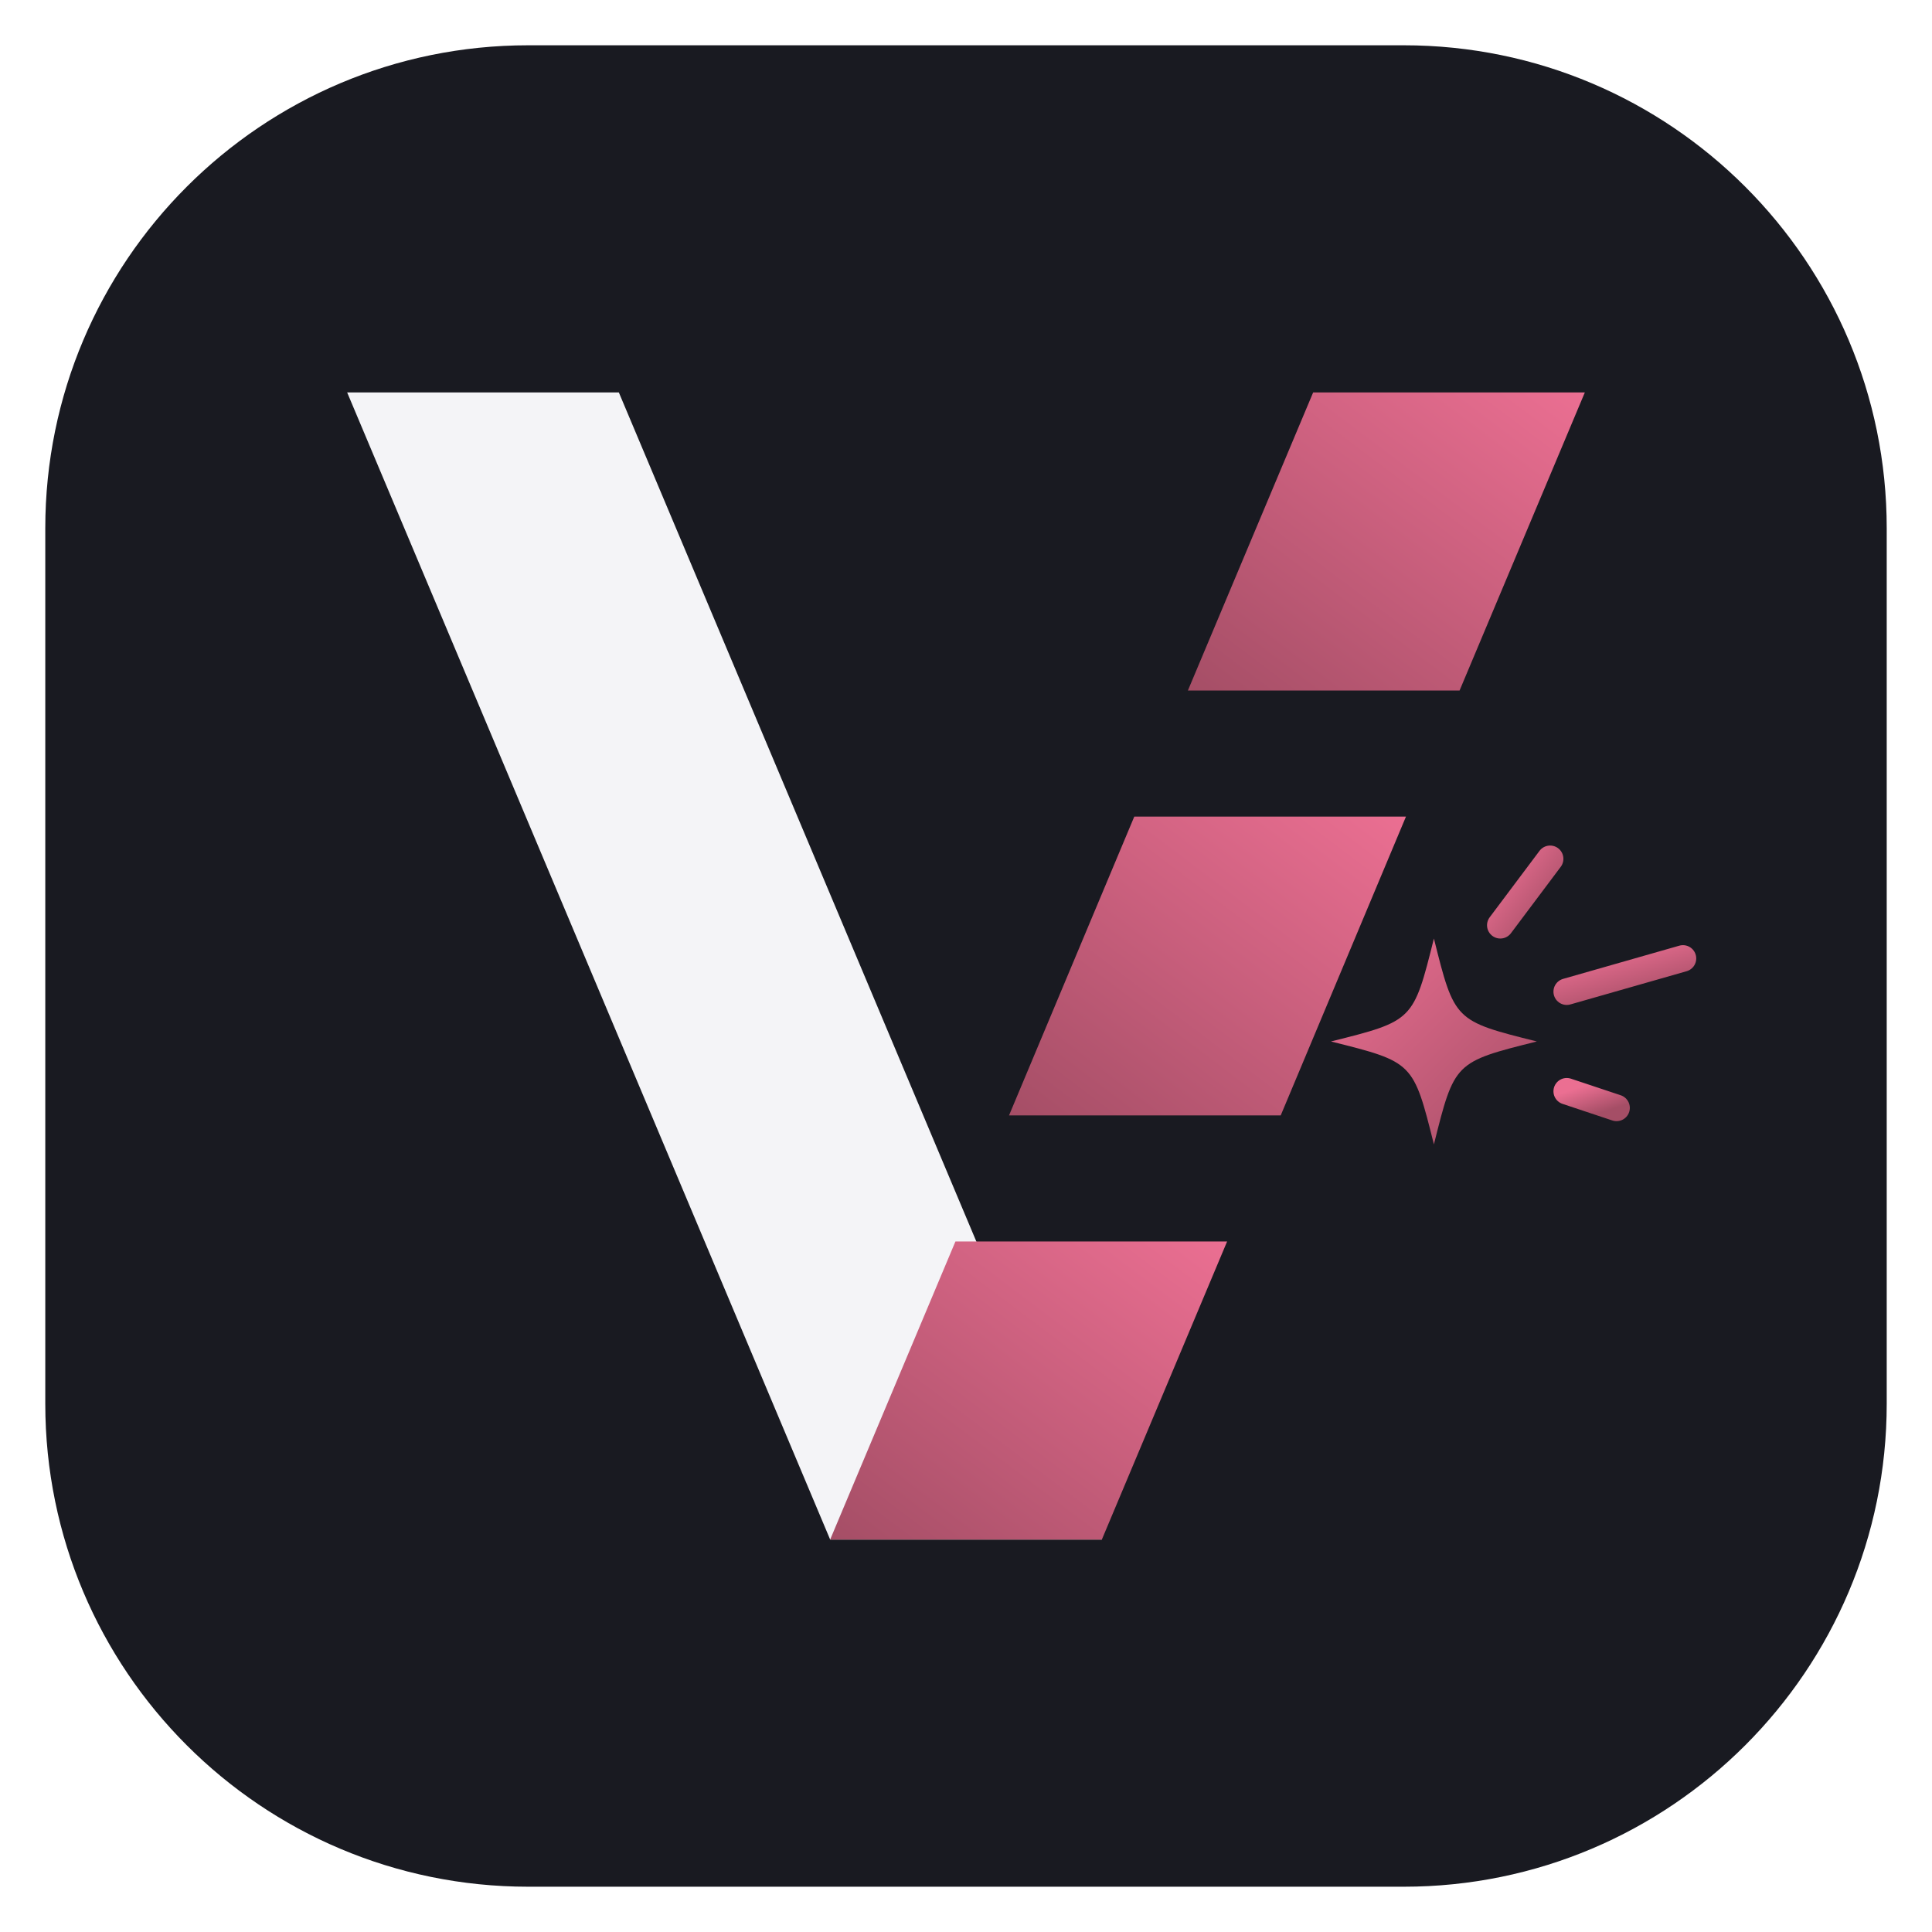
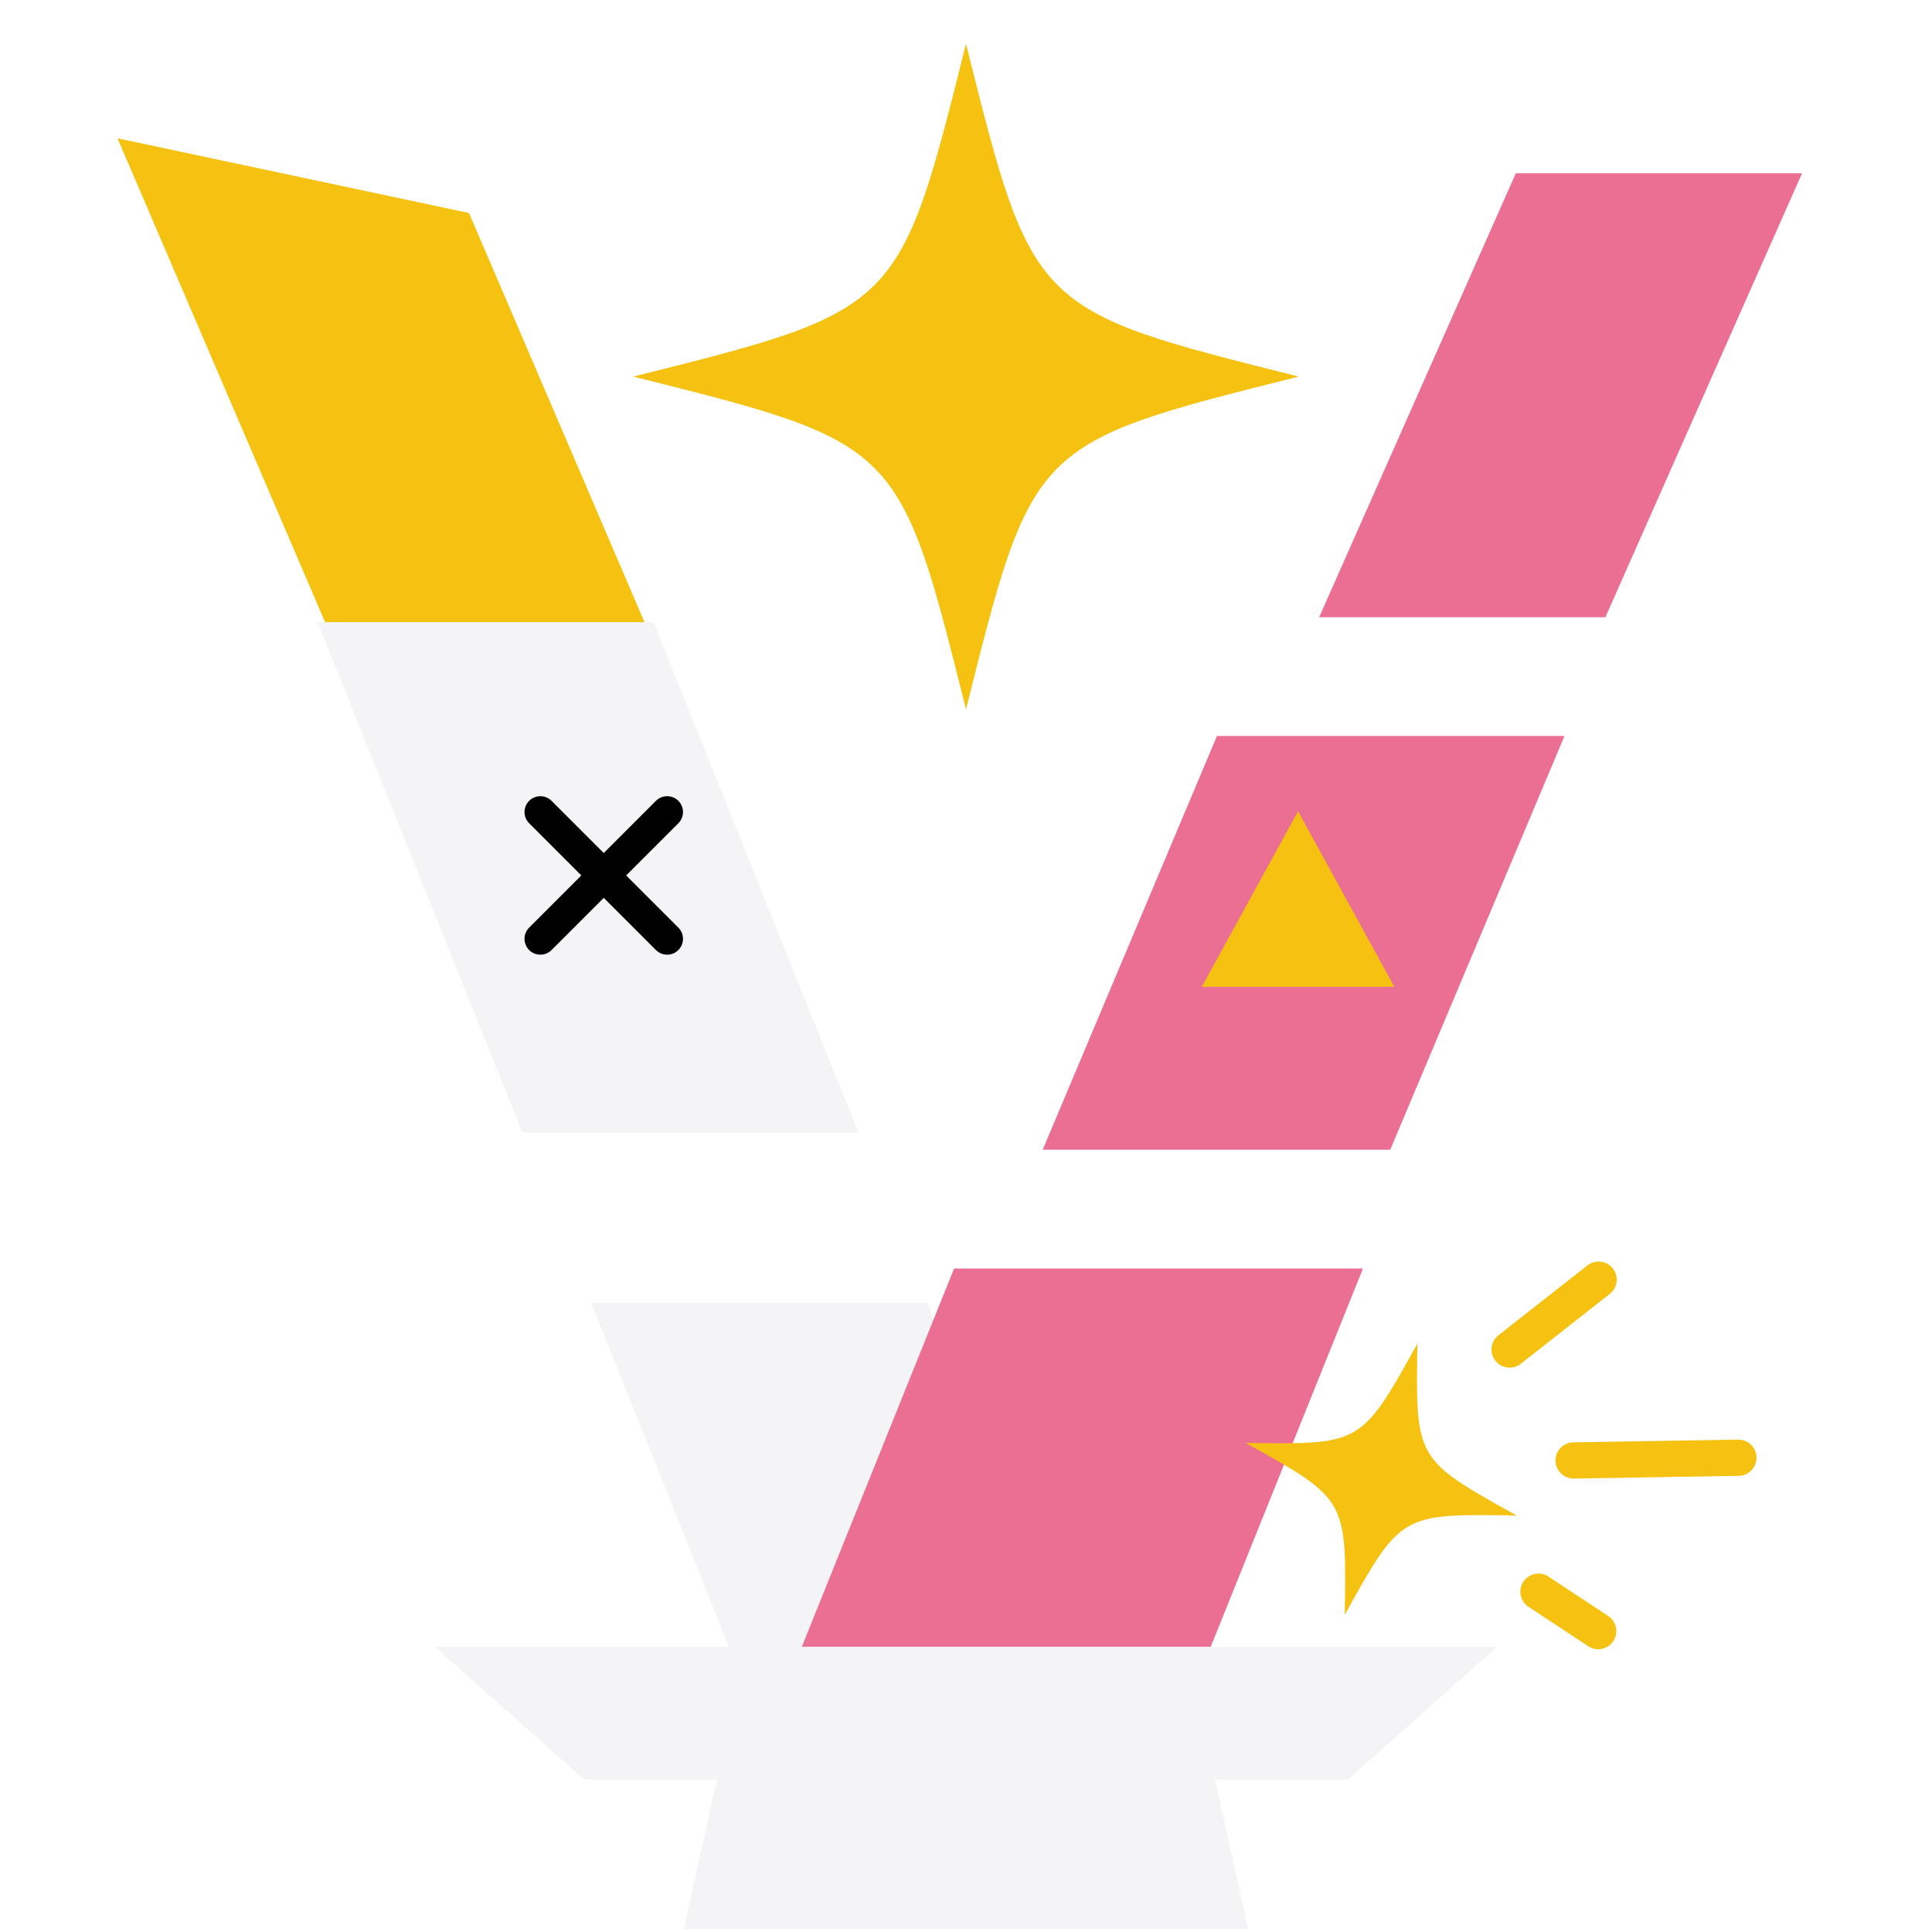
<svg xmlns="http://www.w3.org/2000/svg" viewBox="0 0 256 256">
-   <defs>
-     <linearGradient id="g34back" x1="0" y1="0" x2="1" y2="1">
-       <stop offset="0" stop-color="#eb6f92" />
-       <stop offset="1" stop-color="#a54e66" />
-     </linearGradient>
-     <linearGradient id="g34right" x1="0" y1="0" x2="1" y2="1">
-       <stop offset="0" stop-color="#eb6f92" />
-       <stop offset="1" stop-color="#a54e66" />
-     </linearGradient>
-     <linearGradient id="g34caps" x1="0" y1="0" x2="1" y2="1">
-       <stop offset="0" stop-color="#eb6f92" />
-       <stop offset="1" stop-color="#a54e66" />
-     </linearGradient>
-     <linearGradient id="g34mark" x1="0" y1="0" x2="1" y2="1">
-       <stop offset="0" stop-color="#eb6f92" />
-       <stop offset="1" stop-color="#a54e66" />
-     </linearGradient>
-     <linearGradient id="g34a1" x1="0" y1="0" x2="1" y2="1">
-       <stop offset="0" stop-color="#eb6f92" />
-       <stop offset="1" stop-color="#a54e66" />
-     </linearGradient>
-   </defs>
-   <rect x="6" y="6" width="244" height="244" rx="64" fill="#191a21" />
-   <polygon points="46,52 82,52 146,204 110,204" fill="#f4f4f7" />
-   <g transform="matrix(-1 0 0 1 256 0)">
-     <polygon points="46,52 82,52 98.6,91.5 62.6,91.5" fill="url(#g34right)" />
-     <polygon points="69.7,108.2 105.7,108.2 122.3,147.8 86.3,147.8" fill="url(#g34right)" />
-     <polygon points="93.4,164.5 129.4,164.5 146,204 110,204" fill="url(#g34right)" />
+   <g transform="translate(165 224) rotate(12) scale(-1.92 1.92) translate(-128 -128)">
+     <polygon points="201.6,39.4 226.4,39.4 201.2,75.1 176.4,75.1" fill="#f5c211" />
  </g>
-   <g transform="translate(190 138) rotate(0) scale(22)" opacity="1">
+   <g transform="translate(129 163) rotate(0) scale(1.06 1.06) translate(-128 -128)">
+     <polygon points="46,52 88,52 113.6,115.8 71.6,115.8" fill="#f4f4f7" />
+     <polygon points="80.2,137.1 122.2,137.1 149,204 107,204" fill="#f4f4f7" />
+   </g>
+   <g transform="translate(133 121) rotate(0) scale(1.29 1.29) translate(-128 -128)">
+     <g transform="matrix(-1 0 0 1 256 0)">
+       <polygon points="46,52 75.4,52 95.6,97.6 66.2,97.6" fill="#eb6f92" />
+       <polygon points="70.4,109.8 106.1,109.8 124,152.3 88.3,152.3" fill="#eb6f92" />
+       <polygon points="91.1,164.5 133.1,164.5 149,204 107,204" fill="#eb6f92" />
+     </g>
+   </g>
+   <g transform="translate(128 128) rotate(0) scale(1.1 1.1) translate(-128 -128)">
+     <path d="M64 210 H192 L174 226 H158 L162 244 H94 L98 226 H82 Z" fill="#f4f4f7" />
+   </g>
+   <g transform="translate(128 94) rotate(0) scale(1.05 1.05) translate(-128 -128)">
+     <path d="M128 44 C136.4 77.6 136.4 77.6 170 86 C136.4 94.4 136.4 94.4 128 128 C119.6 94.4 119.6 94.4 86 86 C119.6 77.6 119.6 77.6 128 44Z" fill="#f5c211" />
+   </g>
+   <g transform="translate(172 121) rotate(0) scale(15)" opacity="1">
+     <polygon points="0,-.9 .85,.65 -.85,.65" fill="#f5c211" />
+   </g>
+   <g transform="translate(80 116) rotate(0) scale(14)" opacity="1">
+     <path d="M-.6 -.6L.6 .6M.6 -.6L-.6 .6" stroke="#000000" stroke-width=".3" stroke-linecap="round" />
+   </g>
+   <g transform="translate(183 196) rotate(15) scale(30)" opacity="1">
    <g transform="scale(.62)">
-       <path d="M0 -1 C0.2 -0.2 0.2 -0.2 1 0 C0.2 0.2 0.2 0.2 0 1 C-0.2 0.2 -0.2 0.2 -1 0 C-0.2 -0.2 -0.2 -0.2 0 -1Z" fill="url(#g34a1)" />
+       <path d="M0 -1 C0.2 -0.2 0.2 -0.2 1 0 C0.2 0.2 0.2 0.2 0 1 C-0.2 0.2 -0.2 0.2 -1 0 C-0.2 -0.2 -0.2 -0.2 0 -1Z" fill="#f5c211" />
    </g>
-     <line x1="0.4" y1="-0.7" x2="0.7" y2="-1.1" stroke="url(#g34a1)" stroke-width=".16" stroke-linecap="round" />
-     <line x1="0.8" y1="-0.3" x2="1.5" y2="-0.5" stroke="url(#g34a1)" stroke-width=".16" stroke-linecap="round" />
-     <line x1="0.8" y1="0.3" x2="1.1" y2="0.4" stroke="url(#g34a1)" stroke-width=".16" stroke-linecap="round" />
+     <line x1="0.4" y1="-0.7" x2="0.7" y2="-1.1" stroke="#f5c211" stroke-width=".16" stroke-linecap="round" />
+     <line x1="0.8" y1="-0.3" x2="1.5" y2="-0.5" stroke="#f5c211" stroke-width=".16" stroke-linecap="round" />
+     <line x1="0.8" y1="0.3" x2="1.1" y2="0.4" stroke="#f5c211" stroke-width=".16" stroke-linecap="round" />
  </g>
</svg>
